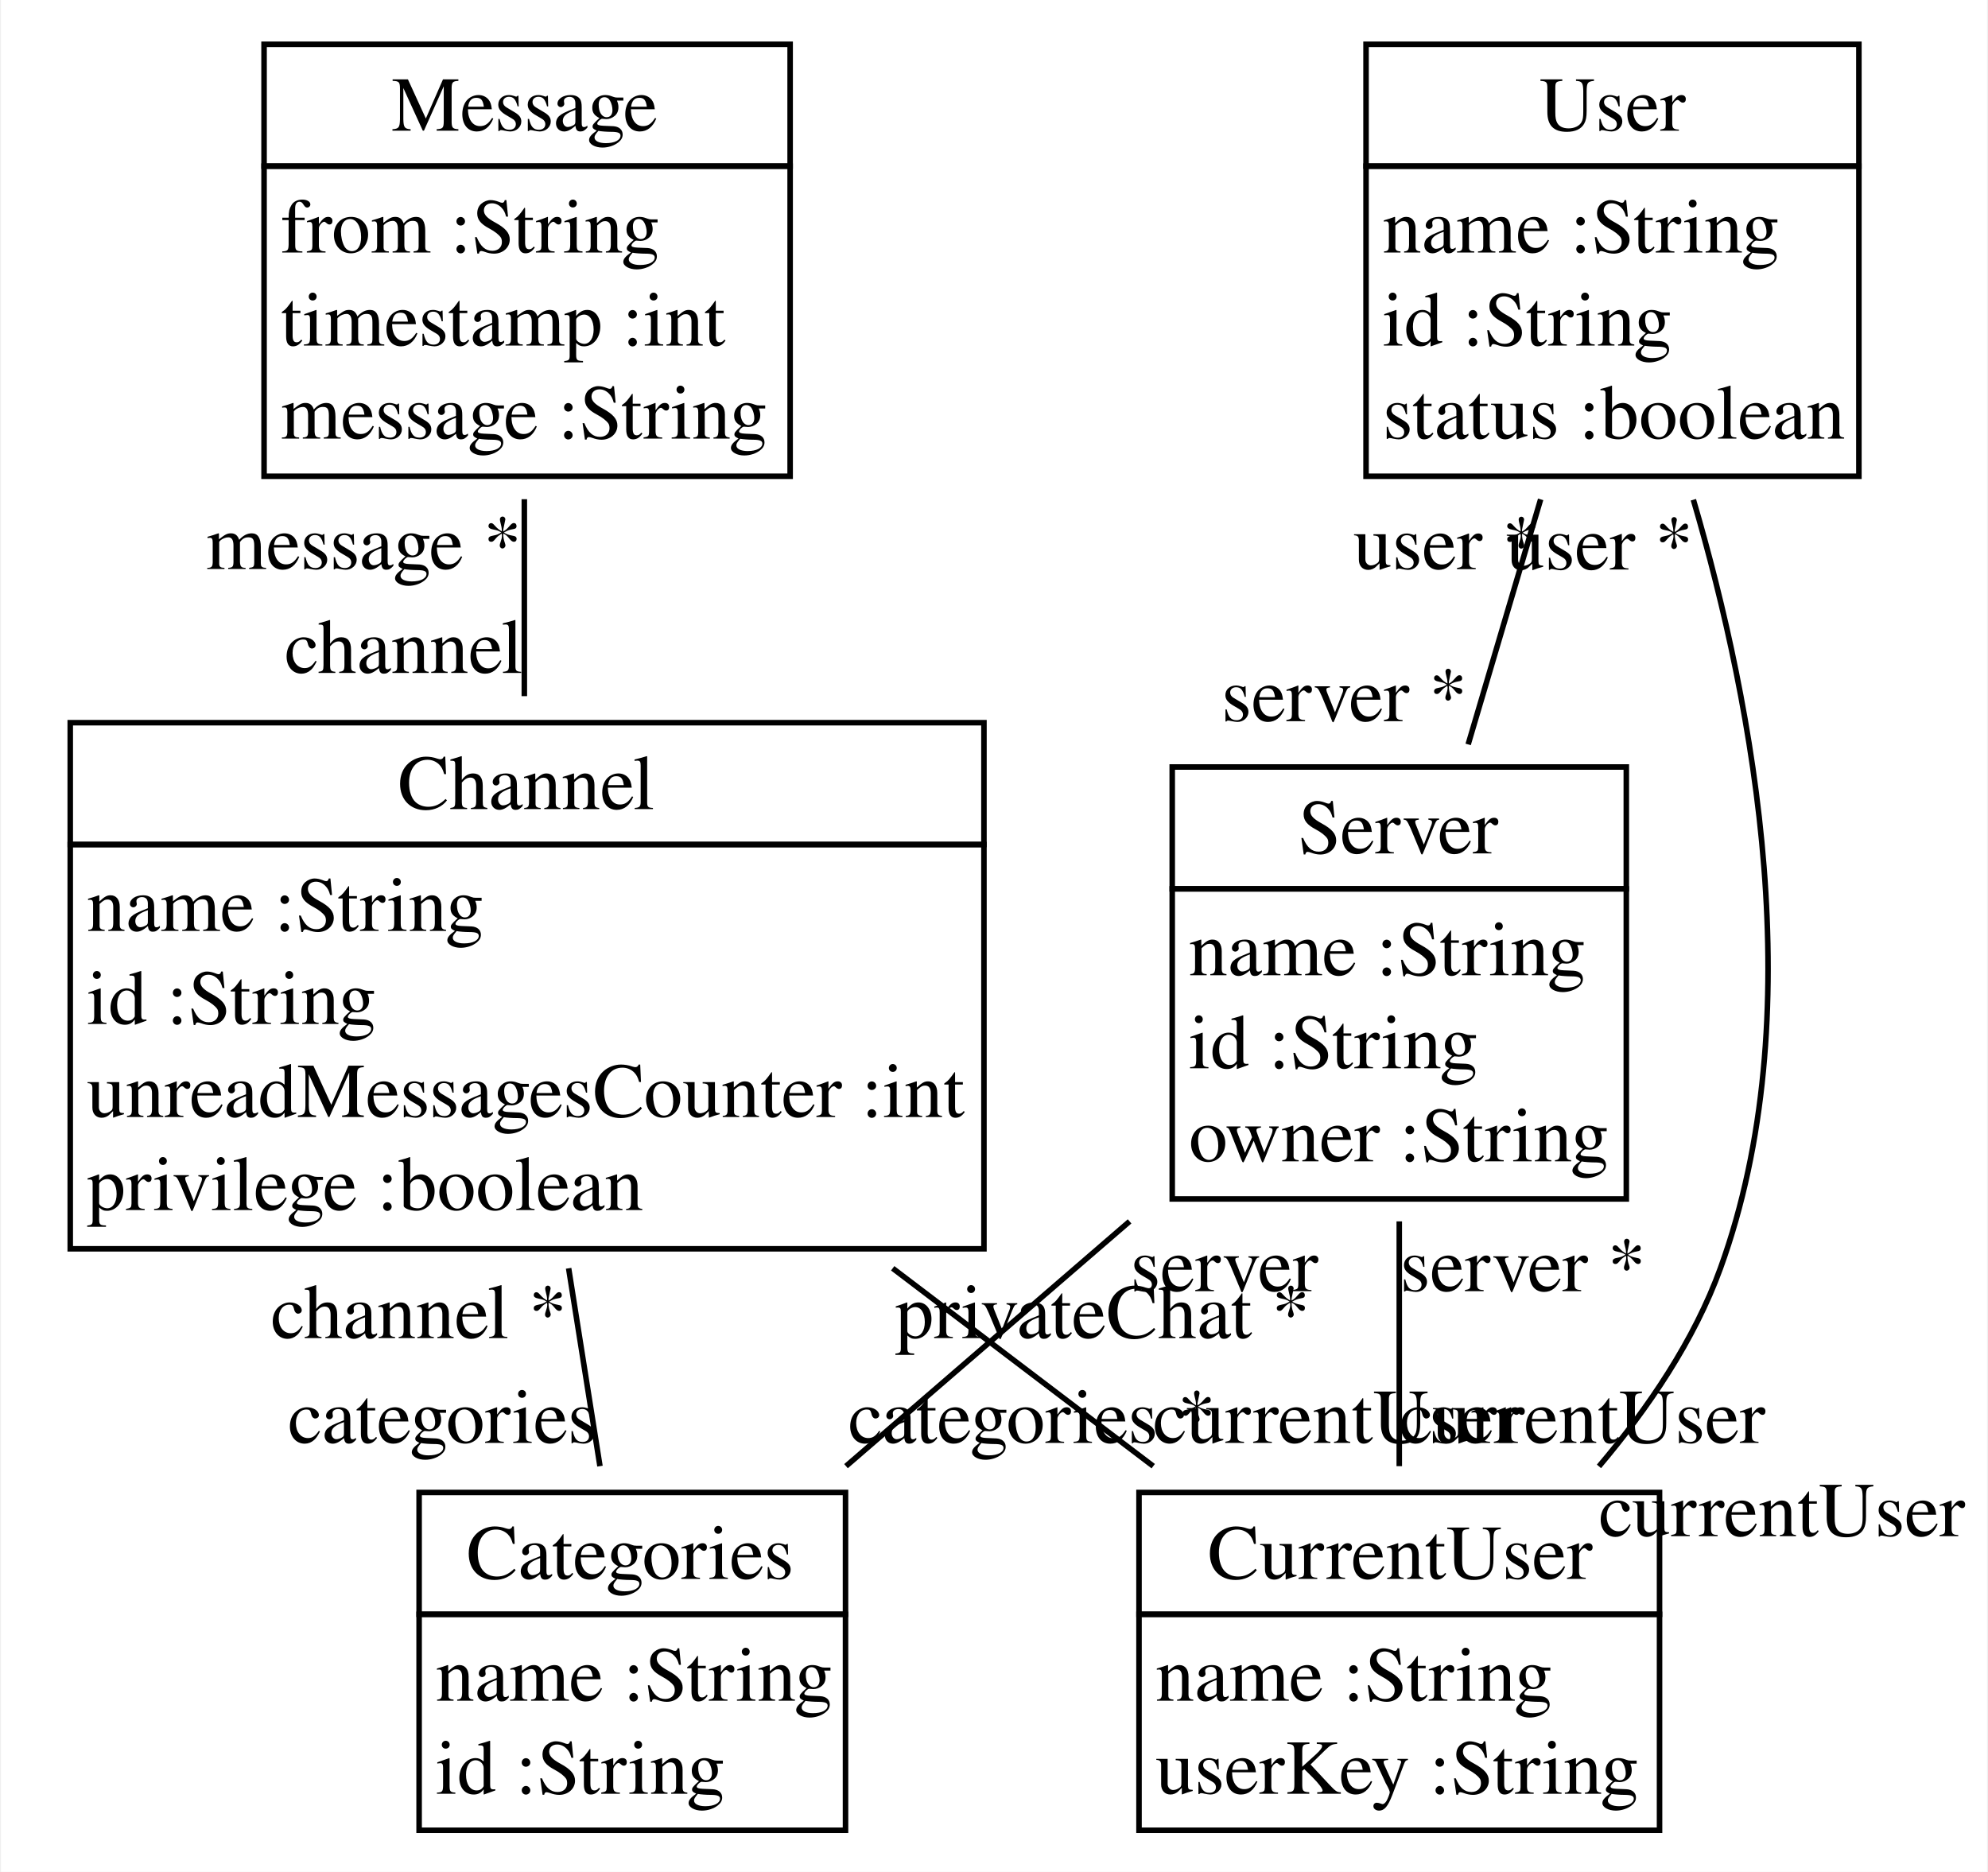
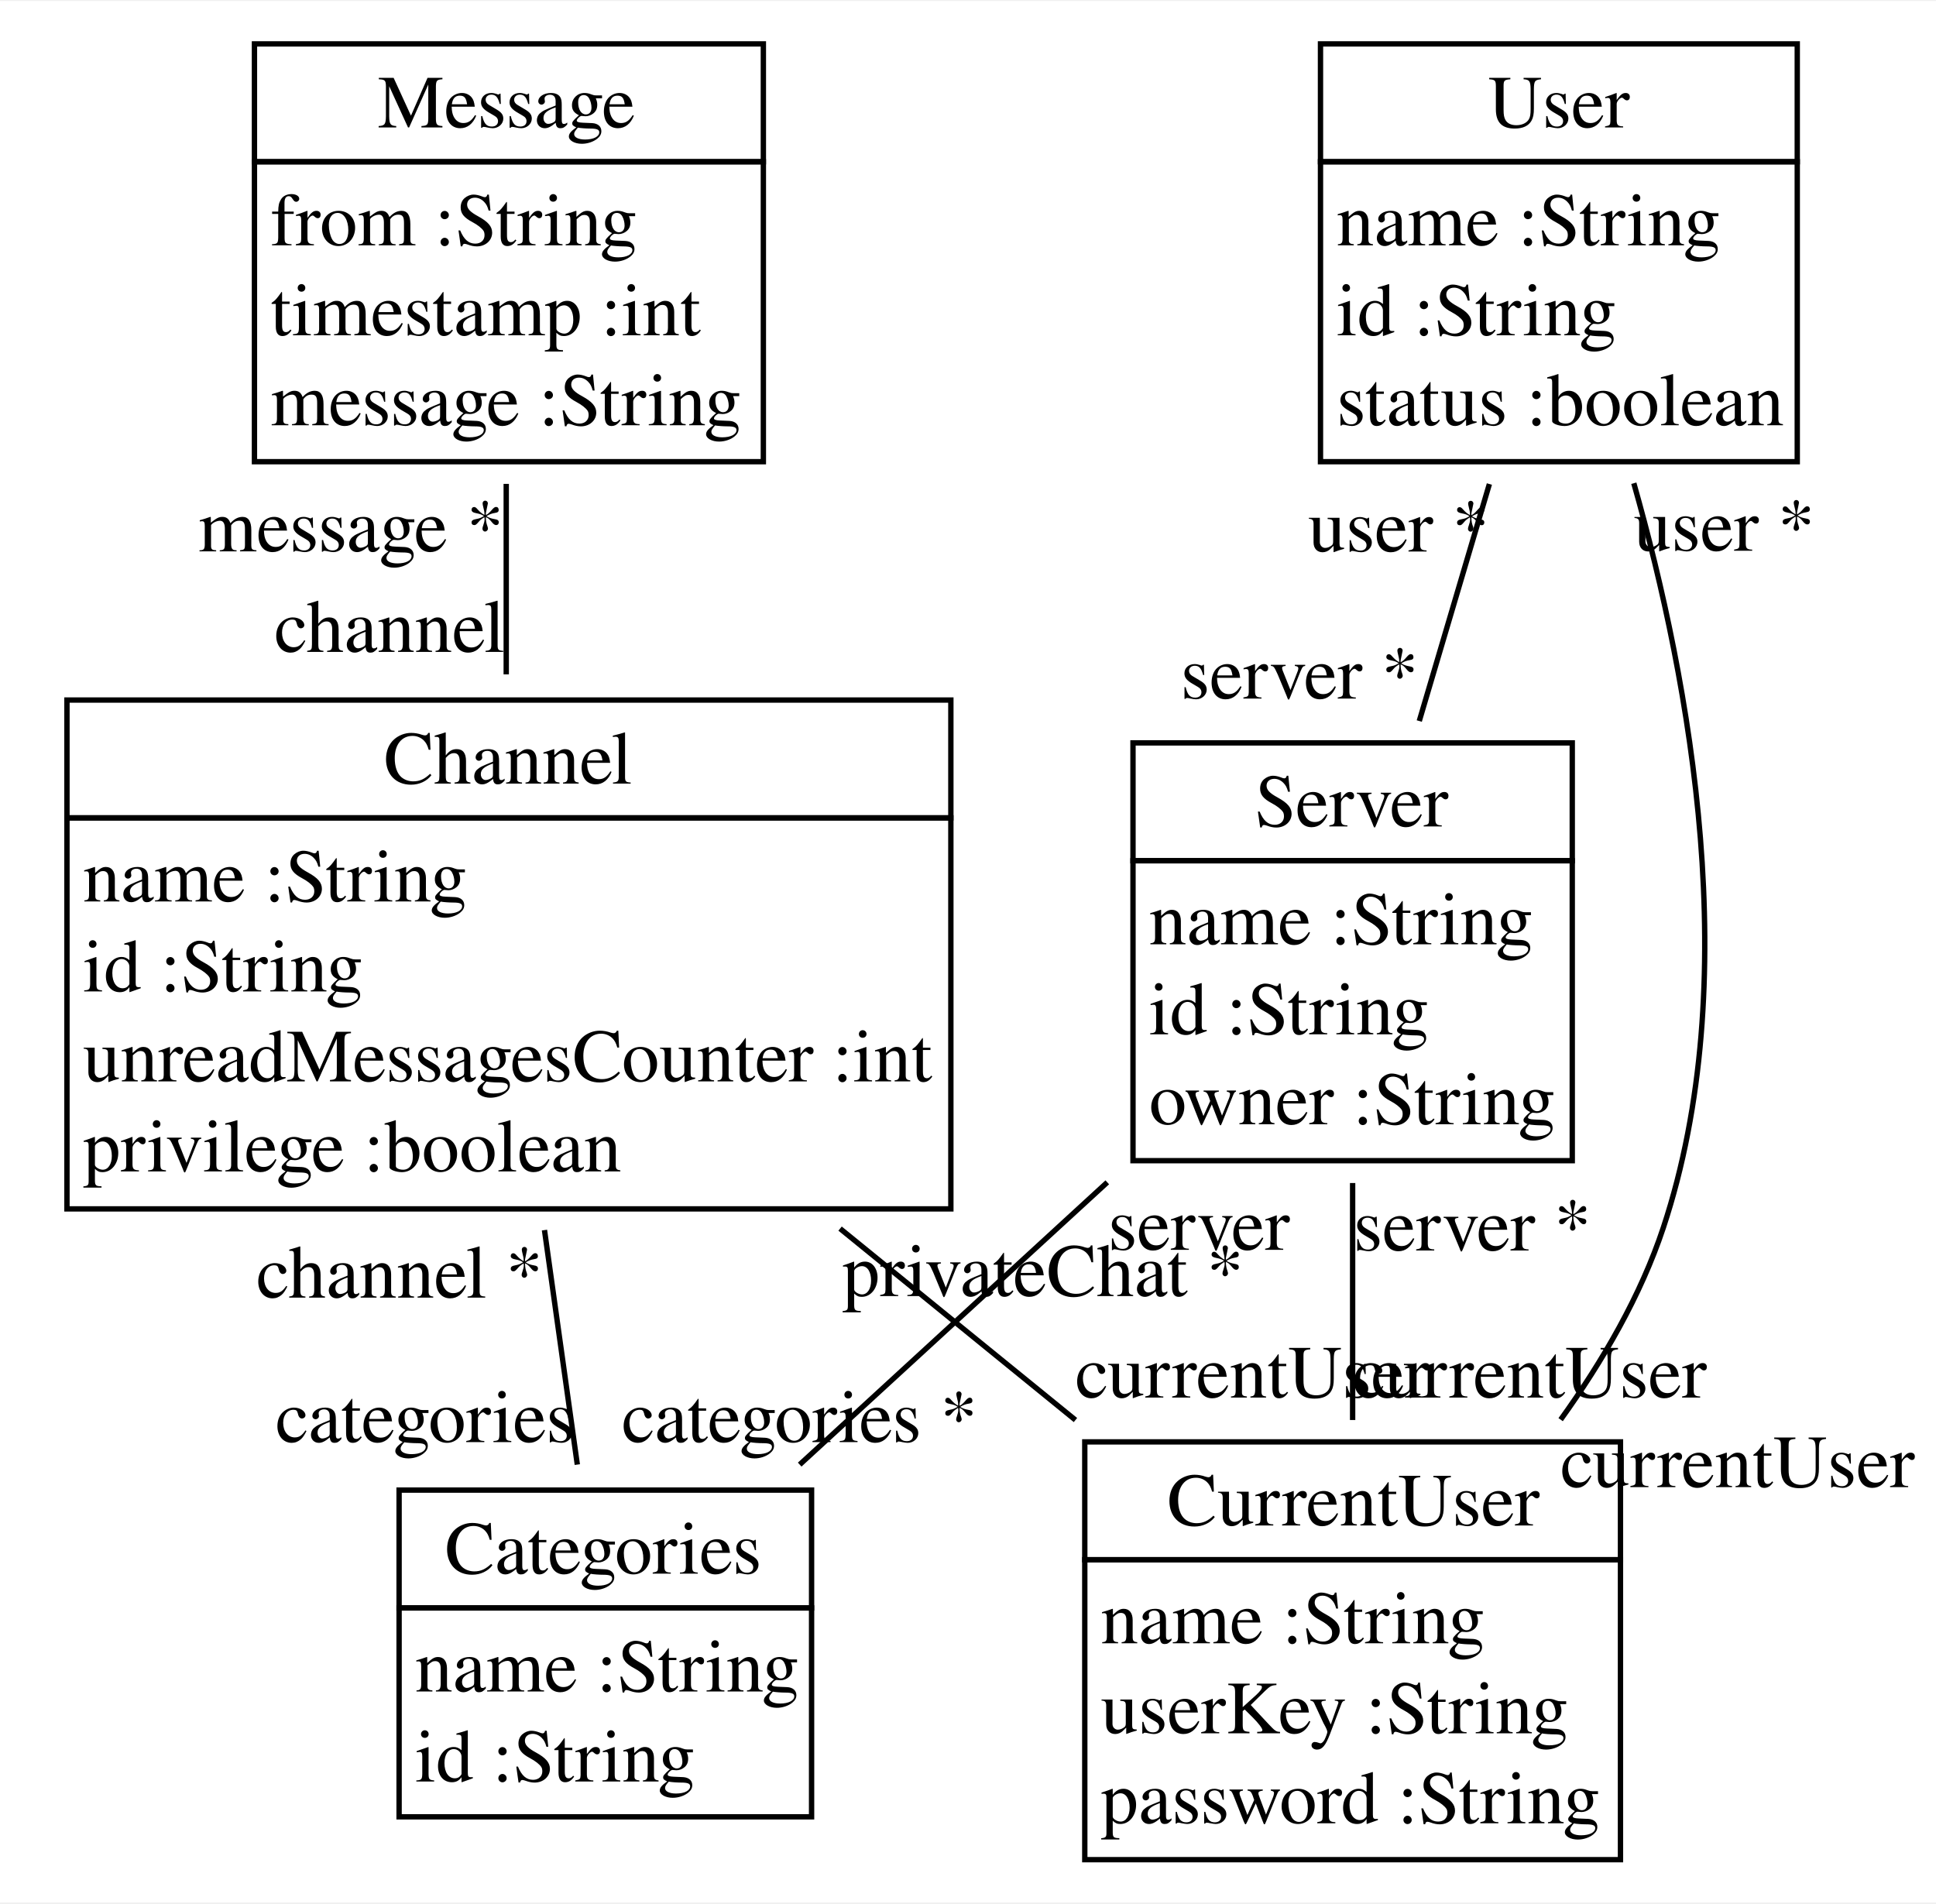
- <svg xmlns="http://www.w3.org/2000/svg" width="359px" height="338px" viewBox="0.00 0.00 358.63 338.00">
-   <g id="graph0" class="graph" transform="scale(1.0 1.0) rotate(0) translate(4 334)">
-     <polygon fill="white" stroke="transparent" points="-4,4 -4,-334 354.63,-334 354.63,4 -4,4" />
+ <svg xmlns="http://www.w3.org/2000/svg" width="361px" height="355px" viewBox="0.00 0.00 361.40 355.00">
+   <g id="graph0" class="graph" transform="scale(1.0 1.0) rotate(0) translate(4 351)">
+     <polygon fill="white" stroke="transparent" points="-4,4 -4,-351 357.4,-351 357.4,4 -4,4" />
    <g id="node1" class="node">
-       <polygon fill="none" stroke="black" points="71.5,-42.5 71.5,-64.5 148.5,-64.5 148.5,-42.5 71.5,-42.5" />
-       <text text-anchor="start" x="80.07" y="-48.9" font-family="Times,serif" font-size="14.00">Categories</text>
-       <polygon fill="none" stroke="black" points="71.5,-3.5 71.5,-42.5 148.5,-42.5 148.5,-3.5 71.5,-3.5" />
-       <text text-anchor="start" x="74.5" y="-26.9" font-family="Times,serif" font-size="14.00">name :String</text>
-       <text text-anchor="start" x="74.5" y="-10.1" font-family="Times,serif" font-size="14.00">id :String</text>
+       <polygon fill="none" stroke="black" points="70.5,-51 70.5,-73 147.5,-73 147.5,-51 70.5,-51" />
+       <text text-anchor="start" x="79.07" y="-57.4" font-family="Times,serif" font-size="14.00">Categories</text>
+       <polygon fill="none" stroke="black" points="70.5,-12 70.5,-51 147.5,-51 147.5,-12 70.5,-12" />
+       <text text-anchor="start" x="73.5" y="-35.4" font-family="Times,serif" font-size="14.00">name :String</text>
+       <text text-anchor="start" x="73.5" y="-18.6" font-family="Times,serif" font-size="14.00">id :String</text>
    </g>
    <g id="node2" class="node">
-       <polygon fill="none" stroke="black" points="8.5,-181.5 8.5,-203.5 173.5,-203.5 173.5,-181.5 8.5,-181.5" />
-       <text text-anchor="start" x="67.67" y="-187.9" font-family="Times,serif" font-size="14.00">Channel</text>
-       <polygon fill="none" stroke="black" points="8.5,-108.5 8.5,-181.5 173.5,-181.5 173.5,-108.5 8.5,-108.5" />
-       <text text-anchor="start" x="11.5" y="-165.9" font-family="Times,serif" font-size="14.00">name :String</text>
-       <text text-anchor="start" x="11.5" y="-149.1" font-family="Times,serif" font-size="14.00">id :String</text>
-       <text text-anchor="start" x="11.5" y="-132.3" font-family="Times,serif" font-size="14.00">unreadMessagesCounter :int</text>
-       <text text-anchor="start" x="11.5" y="-115.5" font-family="Times,serif" font-size="14.00">privilege :boolean</text>
+       <polygon fill="none" stroke="black" points="8.5,-198.5 8.5,-220.5 173.5,-220.5 173.5,-198.5 8.5,-198.5" />
+       <text text-anchor="start" x="67.67" y="-204.9" font-family="Times,serif" font-size="14.00">Channel</text>
+       <polygon fill="none" stroke="black" points="8.5,-125.5 8.5,-198.5 173.5,-198.5 173.5,-125.5 8.5,-125.5" />
+       <text text-anchor="start" x="11.5" y="-182.9" font-family="Times,serif" font-size="14.00">name :String</text>
+       <text text-anchor="start" x="11.5" y="-166.1" font-family="Times,serif" font-size="14.00">id :String</text>
+       <text text-anchor="start" x="11.5" y="-149.3" font-family="Times,serif" font-size="14.00">unreadMessagesCounter :int</text>
+       <text text-anchor="start" x="11.5" y="-132.5" font-family="Times,serif" font-size="14.00">privilege :boolean</text>
    </g>
    <g id="edge1" class="edge">
-       <path fill="none" stroke="black" d="M104.16,-69.25C102.4,-80.34 100.41,-92.92 98.5,-104.98" />
-       <text text-anchor="middle" x="71.48" y="-92.38" font-family="Times,serif" font-size="14.00">channel *</text>
-       <text text-anchor="middle" x="75.78" y="-73.45" font-family="Times,serif" font-size="14.00">categories</text>
+       <path fill="none" stroke="black" d="M103.77,-77.76C101.9,-91.15 99.7,-106.83 97.64,-121.54" />
+       <text text-anchor="middle" x="70.62" y="-108.94" font-family="Times,serif" font-size="14.00">channel *</text>
+       <text text-anchor="middle" x="75.4" y="-81.96" font-family="Times,serif" font-size="14.00">categories</text>
    </g>
    <g id="node5" class="node">
-       <polygon fill="none" stroke="black" points="207.5,-173.5 207.5,-195.5 289.5,-195.5 289.5,-173.5 207.5,-173.5" />
-       <text text-anchor="start" x="230.23" y="-179.9" font-family="Times,serif" font-size="14.00">Server</text>
-       <polygon fill="none" stroke="black" points="207.5,-117.5 207.5,-173.5 289.5,-173.5 289.5,-117.5 207.5,-117.5" />
-       <text text-anchor="start" x="210.5" y="-157.9" font-family="Times,serif" font-size="14.00">name :String</text>
-       <text text-anchor="start" x="210.5" y="-141.1" font-family="Times,serif" font-size="14.00">id :String</text>
-       <text text-anchor="start" x="210.5" y="-124.3" font-family="Times,serif" font-size="14.00">owner :String</text>
+       <polygon fill="none" stroke="black" points="207.5,-190.5 207.5,-212.5 289.5,-212.5 289.5,-190.5 207.5,-190.5" />
+       <text text-anchor="start" x="230.23" y="-196.9" font-family="Times,serif" font-size="14.00">Server</text>
+       <polygon fill="none" stroke="black" points="207.5,-134.5 207.5,-190.5 289.5,-190.5 289.5,-134.5 207.5,-134.5" />
+       <text text-anchor="start" x="210.5" y="-174.9" font-family="Times,serif" font-size="14.00">name :String</text>
+       <text text-anchor="start" x="210.5" y="-158.1" font-family="Times,serif" font-size="14.00">id :String</text>
+       <text text-anchor="start" x="210.5" y="-141.3" font-family="Times,serif" font-size="14.00">owner :String</text>
    </g>
    <g id="edge2" class="edge">
-       <path fill="none" stroke="black" d="M148.59,-69.25C164.49,-82.97 183.03,-98.98 199.8,-113.45" />
-       <text text-anchor="middle" x="216.9" y="-100.85" font-family="Times,serif" font-size="14.00">server</text>
-       <text text-anchor="middle" x="182.21" y="-73.45" font-family="Times,serif" font-size="14.00">categories *</text>
+       <path fill="none" stroke="black" d="M145.28,-77.76C162.86,-93.9 184.08,-113.37 202.7,-130.46" />
+       <text text-anchor="middle" x="219.8" y="-117.86" font-family="Times,serif" font-size="14.00">server</text>
+       <text text-anchor="middle" x="145.28" y="-81.96" font-family="Times,serif" font-size="14.00">categories *</text>
    </g>
    <g id="node4" class="node">
-       <polygon fill="none" stroke="black" points="43.5,-304 43.5,-326 138.5,-326 138.5,-304 43.5,-304" />
-       <text text-anchor="start" x="66.51" y="-310.4" font-family="Times,serif" font-size="14.00">Message</text>
-       <polygon fill="none" stroke="black" points="43.5,-248 43.5,-304 138.5,-304 138.5,-248 43.5,-248" />
-       <text text-anchor="start" x="46.5" y="-288.4" font-family="Times,serif" font-size="14.00">from :String</text>
-       <text text-anchor="start" x="46.5" y="-271.6" font-family="Times,serif" font-size="14.00">timestamp :int</text>
-       <text text-anchor="start" x="46.5" y="-254.8" font-family="Times,serif" font-size="14.00">message :String</text>
+       <polygon fill="none" stroke="black" points="43.5,-321 43.5,-343 138.5,-343 138.5,-321 43.5,-321" />
+       <text text-anchor="start" x="66.51" y="-327.4" font-family="Times,serif" font-size="14.00">Message</text>
+       <polygon fill="none" stroke="black" points="43.5,-265 43.5,-321 138.5,-321 138.5,-265 43.5,-265" />
+       <text text-anchor="start" x="46.5" y="-305.4" font-family="Times,serif" font-size="14.00">from :String</text>
+       <text text-anchor="start" x="46.5" y="-288.6" font-family="Times,serif" font-size="14.00">timestamp :int</text>
+       <text text-anchor="start" x="46.5" y="-271.8" font-family="Times,serif" font-size="14.00">message :String</text>
    </g>
    <g id="edge3" class="edge">
-       <path fill="none" stroke="black" d="M90.5,-208.29C90.5,-220.07 90.5,-232.49 90.5,-243.86" />
-       <text text-anchor="middle" x="61.54" y="-231.26" font-family="Times,serif" font-size="14.00">message *</text>
-       <text text-anchor="middle" x="68.73" y="-212.49" font-family="Times,serif" font-size="14.00">channel</text>
+       <path fill="none" stroke="black" d="M90.5,-225.29C90.5,-237.07 90.5,-249.49 90.5,-260.86" />
+       <text text-anchor="middle" x="61.54" y="-248.26" font-family="Times,serif" font-size="14.00">message *</text>
+       <text text-anchor="middle" x="68.73" y="-229.49" font-family="Times,serif" font-size="14.00">channel</text>
    </g>
    <g id="node3" class="node">
-       <polygon fill="none" stroke="black" points="201.5,-42.5 201.5,-64.5 295.5,-64.5 295.5,-42.5 201.5,-42.5" />
-       <text text-anchor="start" x="213.91" y="-48.9" font-family="Times,serif" font-size="14.00">CurrentUser</text>
-       <polygon fill="none" stroke="black" points="201.5,-3.5 201.5,-42.5 295.5,-42.5 295.5,-3.5 201.5,-3.5" />
-       <text text-anchor="start" x="204.5" y="-26.9" font-family="Times,serif" font-size="14.00">name :String</text>
-       <text text-anchor="start" x="204.5" y="-10.1" font-family="Times,serif" font-size="14.00">userKey :String</text>
+       <polygon fill="none" stroke="black" points="198.5,-60 198.5,-82 298.5,-82 298.5,-60 198.5,-60" />
+       <text text-anchor="start" x="213.91" y="-66.4" font-family="Times,serif" font-size="14.00">CurrentUser</text>
+       <polygon fill="none" stroke="black" points="198.5,-4 198.5,-60 298.5,-60 298.5,-4 198.5,-4" />
+       <text text-anchor="start" x="201.5" y="-44.4" font-family="Times,serif" font-size="14.00">name :String</text>
+       <text text-anchor="start" x="201.5" y="-27.6" font-family="Times,serif" font-size="14.00">userKey :String</text>
+       <text text-anchor="start" x="201.5" y="-10.8" font-family="Times,serif" font-size="14.00">password :String</text>
    </g>
    <g id="edge4" class="edge">
-       <path fill="none" stroke="black" d="M204.07,-69.25C189.46,-80.34 172.9,-92.92 157.02,-104.98" />
-       <text text-anchor="middle" x="194.93" y="-92.38" font-family="Times,serif" font-size="14.00">privateChat *</text>
-       <text text-anchor="middle" x="237.1" y="-73.45" font-family="Times,serif" font-size="14.00">currentUser</text>
+       <path fill="none" stroke="black" d="M196.76,-86.08C182.73,-97.49 167.38,-109.98 152.82,-121.82" />
+       <text text-anchor="middle" x="190.72" y="-109.22" font-family="Times,serif" font-size="14.00">privateChat *</text>
+       <text text-anchor="middle" x="229.8" y="-90.28" font-family="Times,serif" font-size="14.00">currentUser</text>
    </g>
    <g id="edge5" class="edge">
-       <path fill="none" stroke="black" d="M248.5,-69.25C248.5,-82.97 248.5,-98.98 248.5,-113.45" />
-       <text text-anchor="middle" x="270.85" y="-100.85" font-family="Times,serif" font-size="14.00">server *</text>
-       <text text-anchor="middle" x="281.53" y="-73.45" font-family="Times,serif" font-size="14.00">currentUser</text>
+       <path fill="none" stroke="black" d="M248.5,-86.08C248.5,-100.28 248.5,-116.12 248.5,-130.33" />
+       <text text-anchor="middle" x="270.85" y="-117.73" font-family="Times,serif" font-size="14.00">server *</text>
+       <text text-anchor="middle" x="281.53" y="-90.28" font-family="Times,serif" font-size="14.00">currentUser</text>
    </g>
    <g id="node6" class="node">
-       <polygon fill="none" stroke="black" points="242.5,-304 242.5,-326 331.5,-326 331.5,-304 242.5,-304" />
-       <text text-anchor="start" x="273.79" y="-310.4" font-family="Times,serif" font-size="14.00">User</text>
-       <polygon fill="none" stroke="black" points="242.5,-248 242.5,-304 331.5,-304 331.5,-248 242.5,-248" />
-       <text text-anchor="start" x="245.5" y="-288.4" font-family="Times,serif" font-size="14.00">name :String</text>
-       <text text-anchor="start" x="245.5" y="-271.6" font-family="Times,serif" font-size="14.00">id :String</text>
-       <text text-anchor="start" x="245.5" y="-254.8" font-family="Times,serif" font-size="14.00">status :boolean</text>
+       <polygon fill="none" stroke="black" points="242.5,-321 242.5,-343 331.5,-343 331.5,-321 242.5,-321" />
+       <text text-anchor="start" x="273.79" y="-327.4" font-family="Times,serif" font-size="14.00">User</text>
+       <polygon fill="none" stroke="black" points="242.5,-265 242.5,-321 331.5,-321 331.5,-265 242.5,-265" />
+       <text text-anchor="start" x="245.5" y="-305.4" font-family="Times,serif" font-size="14.00">name :String</text>
+       <text text-anchor="start" x="245.5" y="-288.6" font-family="Times,serif" font-size="14.00">id :String</text>
+       <text text-anchor="start" x="245.5" y="-271.8" font-family="Times,serif" font-size="14.00">status :boolean</text>
    </g>
    <g id="edge6" class="edge">
-       <path fill="none" stroke="black" d="M284.56,-69.21C293.46,-79.72 301.79,-92 306.5,-105 322.98,-150.48 312.62,-206.25 301.61,-243.76" />
-       <text text-anchor="middle" x="284.7" y="-231.16" font-family="Times,serif" font-size="14.00">user *</text>
-       <text text-anchor="middle" x="317.6" y="-56.61" font-family="Times,serif" font-size="14.00">currentUser</text>
+       <path fill="none" stroke="black" d="M287.33,-86.15C295.18,-97.07 302.31,-109.34 306.5,-122 321.7,-167.92 311.59,-223.6 300.99,-260.98" />
+       <text text-anchor="middle" x="317.9" y="-248.38" font-family="Times,serif" font-size="14.00">user *</text>
+       <text text-anchor="middle" x="320.36" y="-73.55" font-family="Times,serif" font-size="14.00">currentUser</text>
    </g>
    <g id="edge7" class="edge">
-       <path fill="none" stroke="black" d="M260.94,-199.58C265.14,-213.78 269.83,-229.62 274.03,-243.83" />
-       <text text-anchor="middle" x="257.12" y="-231.23" font-family="Times,serif" font-size="14.00">user *</text>
-       <text text-anchor="middle" x="238.6" y="-203.78" font-family="Times,serif" font-size="14.00">server *</text>
+       <path fill="none" stroke="black" d="M260.94,-216.58C265.14,-230.78 269.83,-246.62 274.03,-260.83" />
+       <text text-anchor="middle" x="257.12" y="-248.23" font-family="Times,serif" font-size="14.00">user *</text>
+       <text text-anchor="middle" x="238.6" y="-220.78" font-family="Times,serif" font-size="14.00">server *</text>
    </g>
  </g>
</svg>
